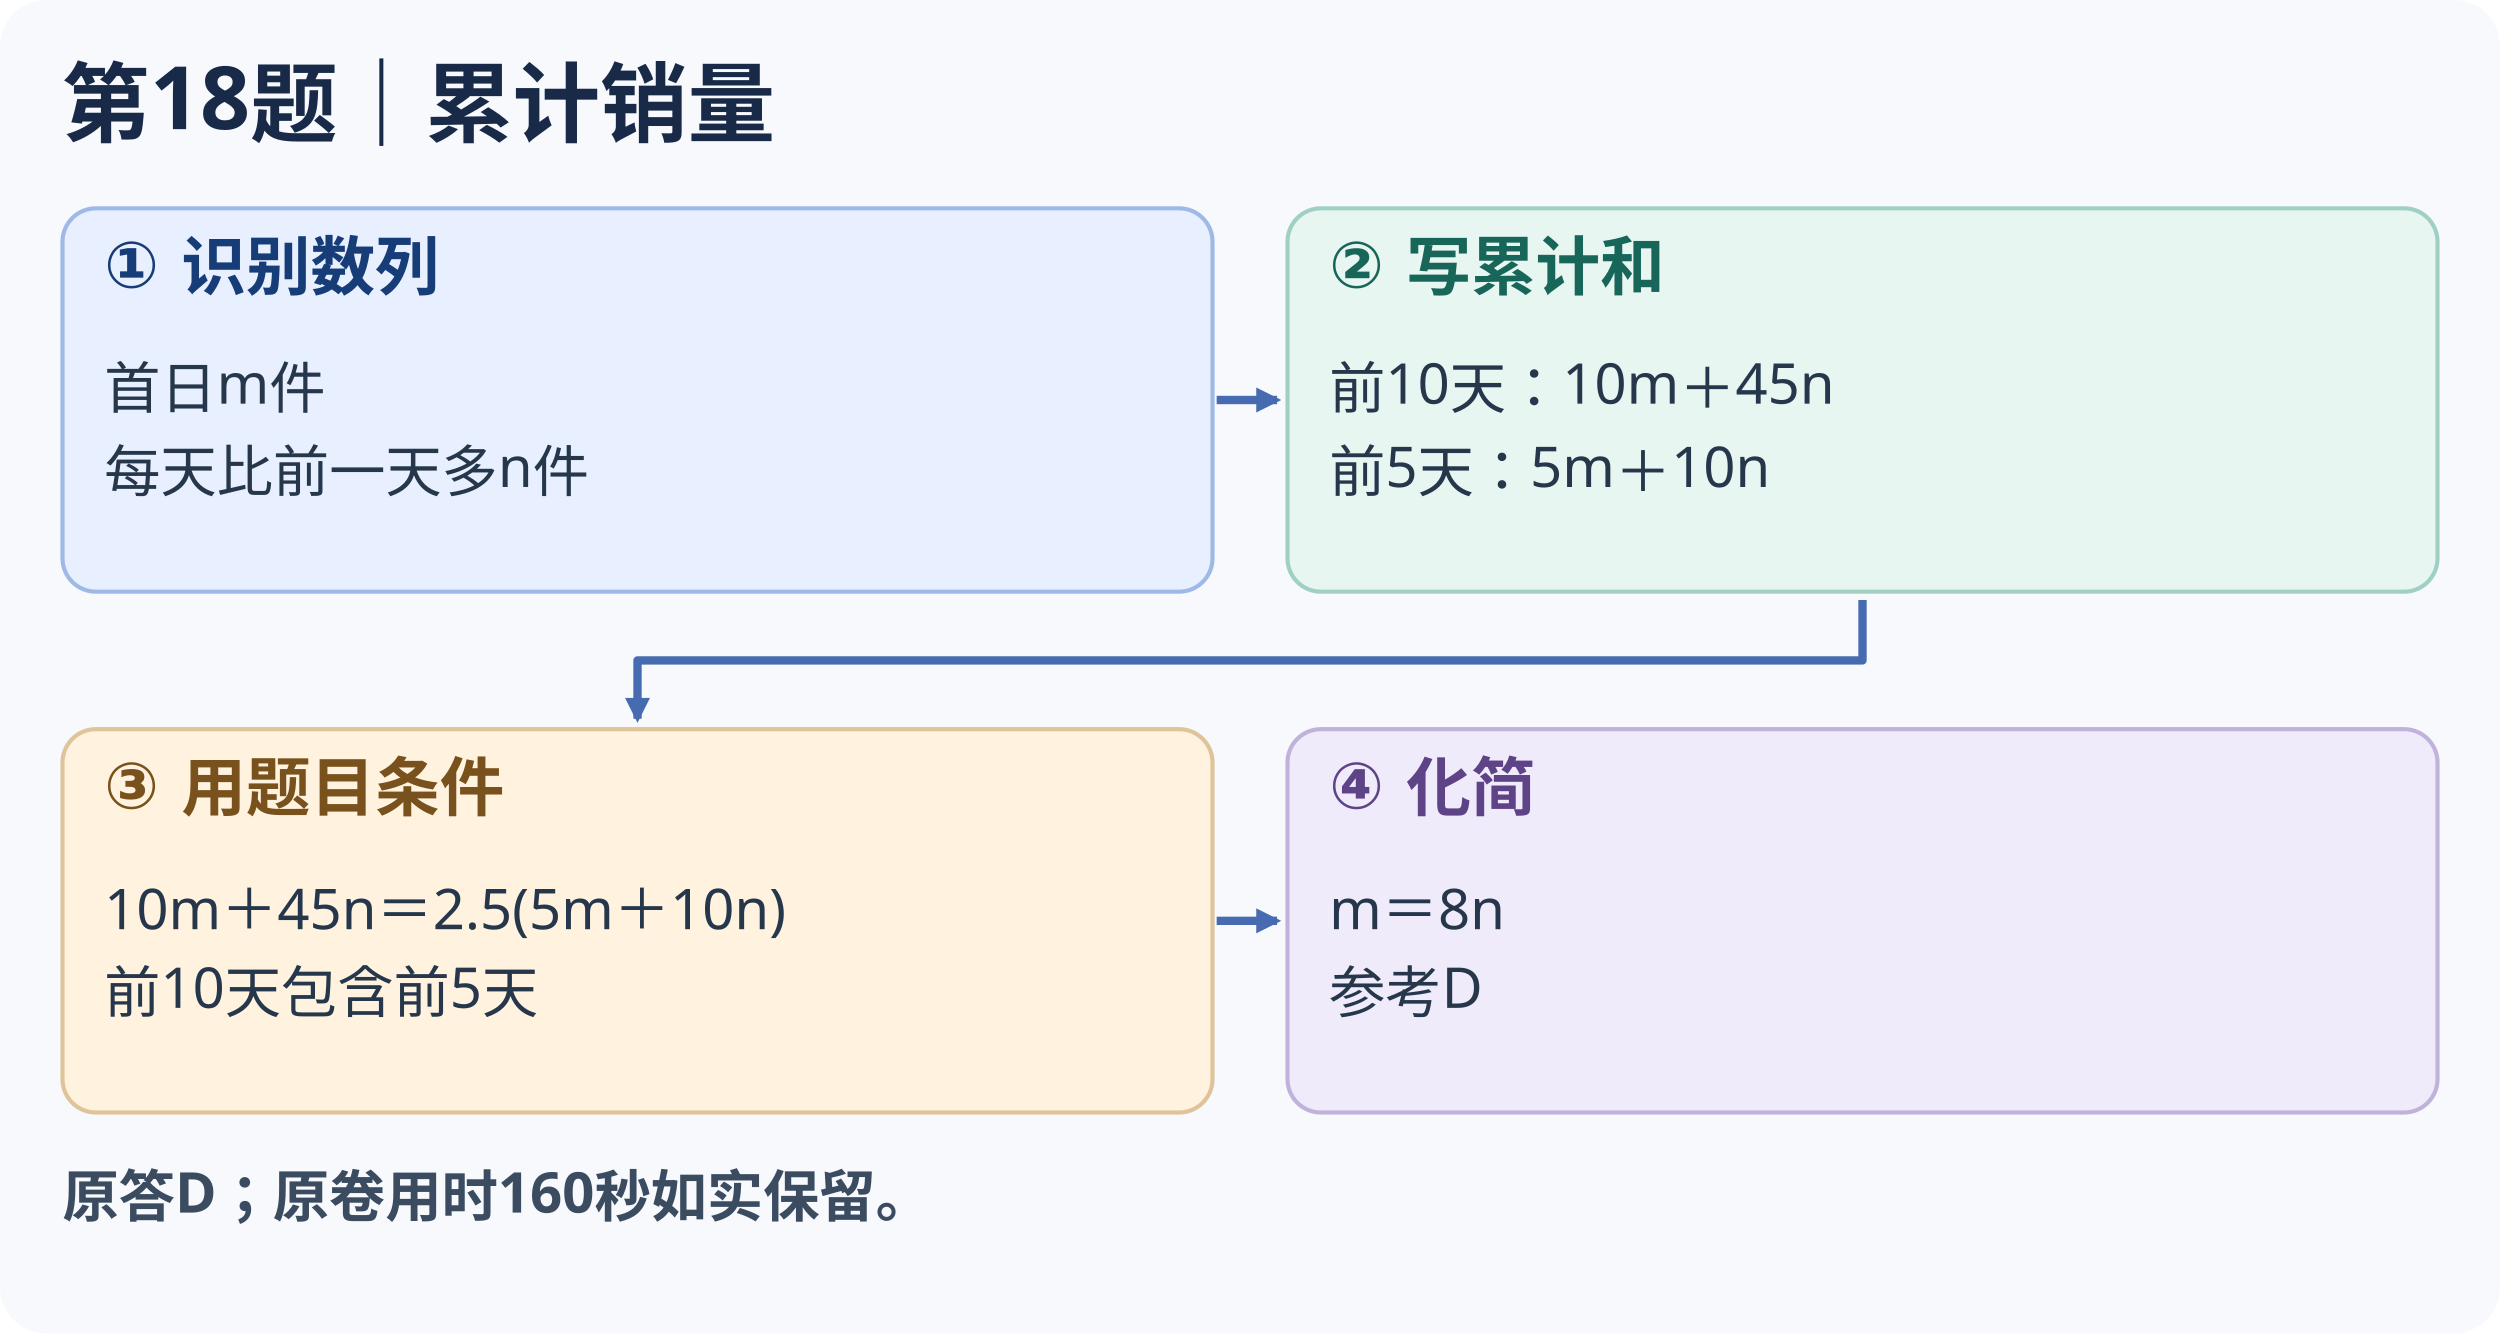
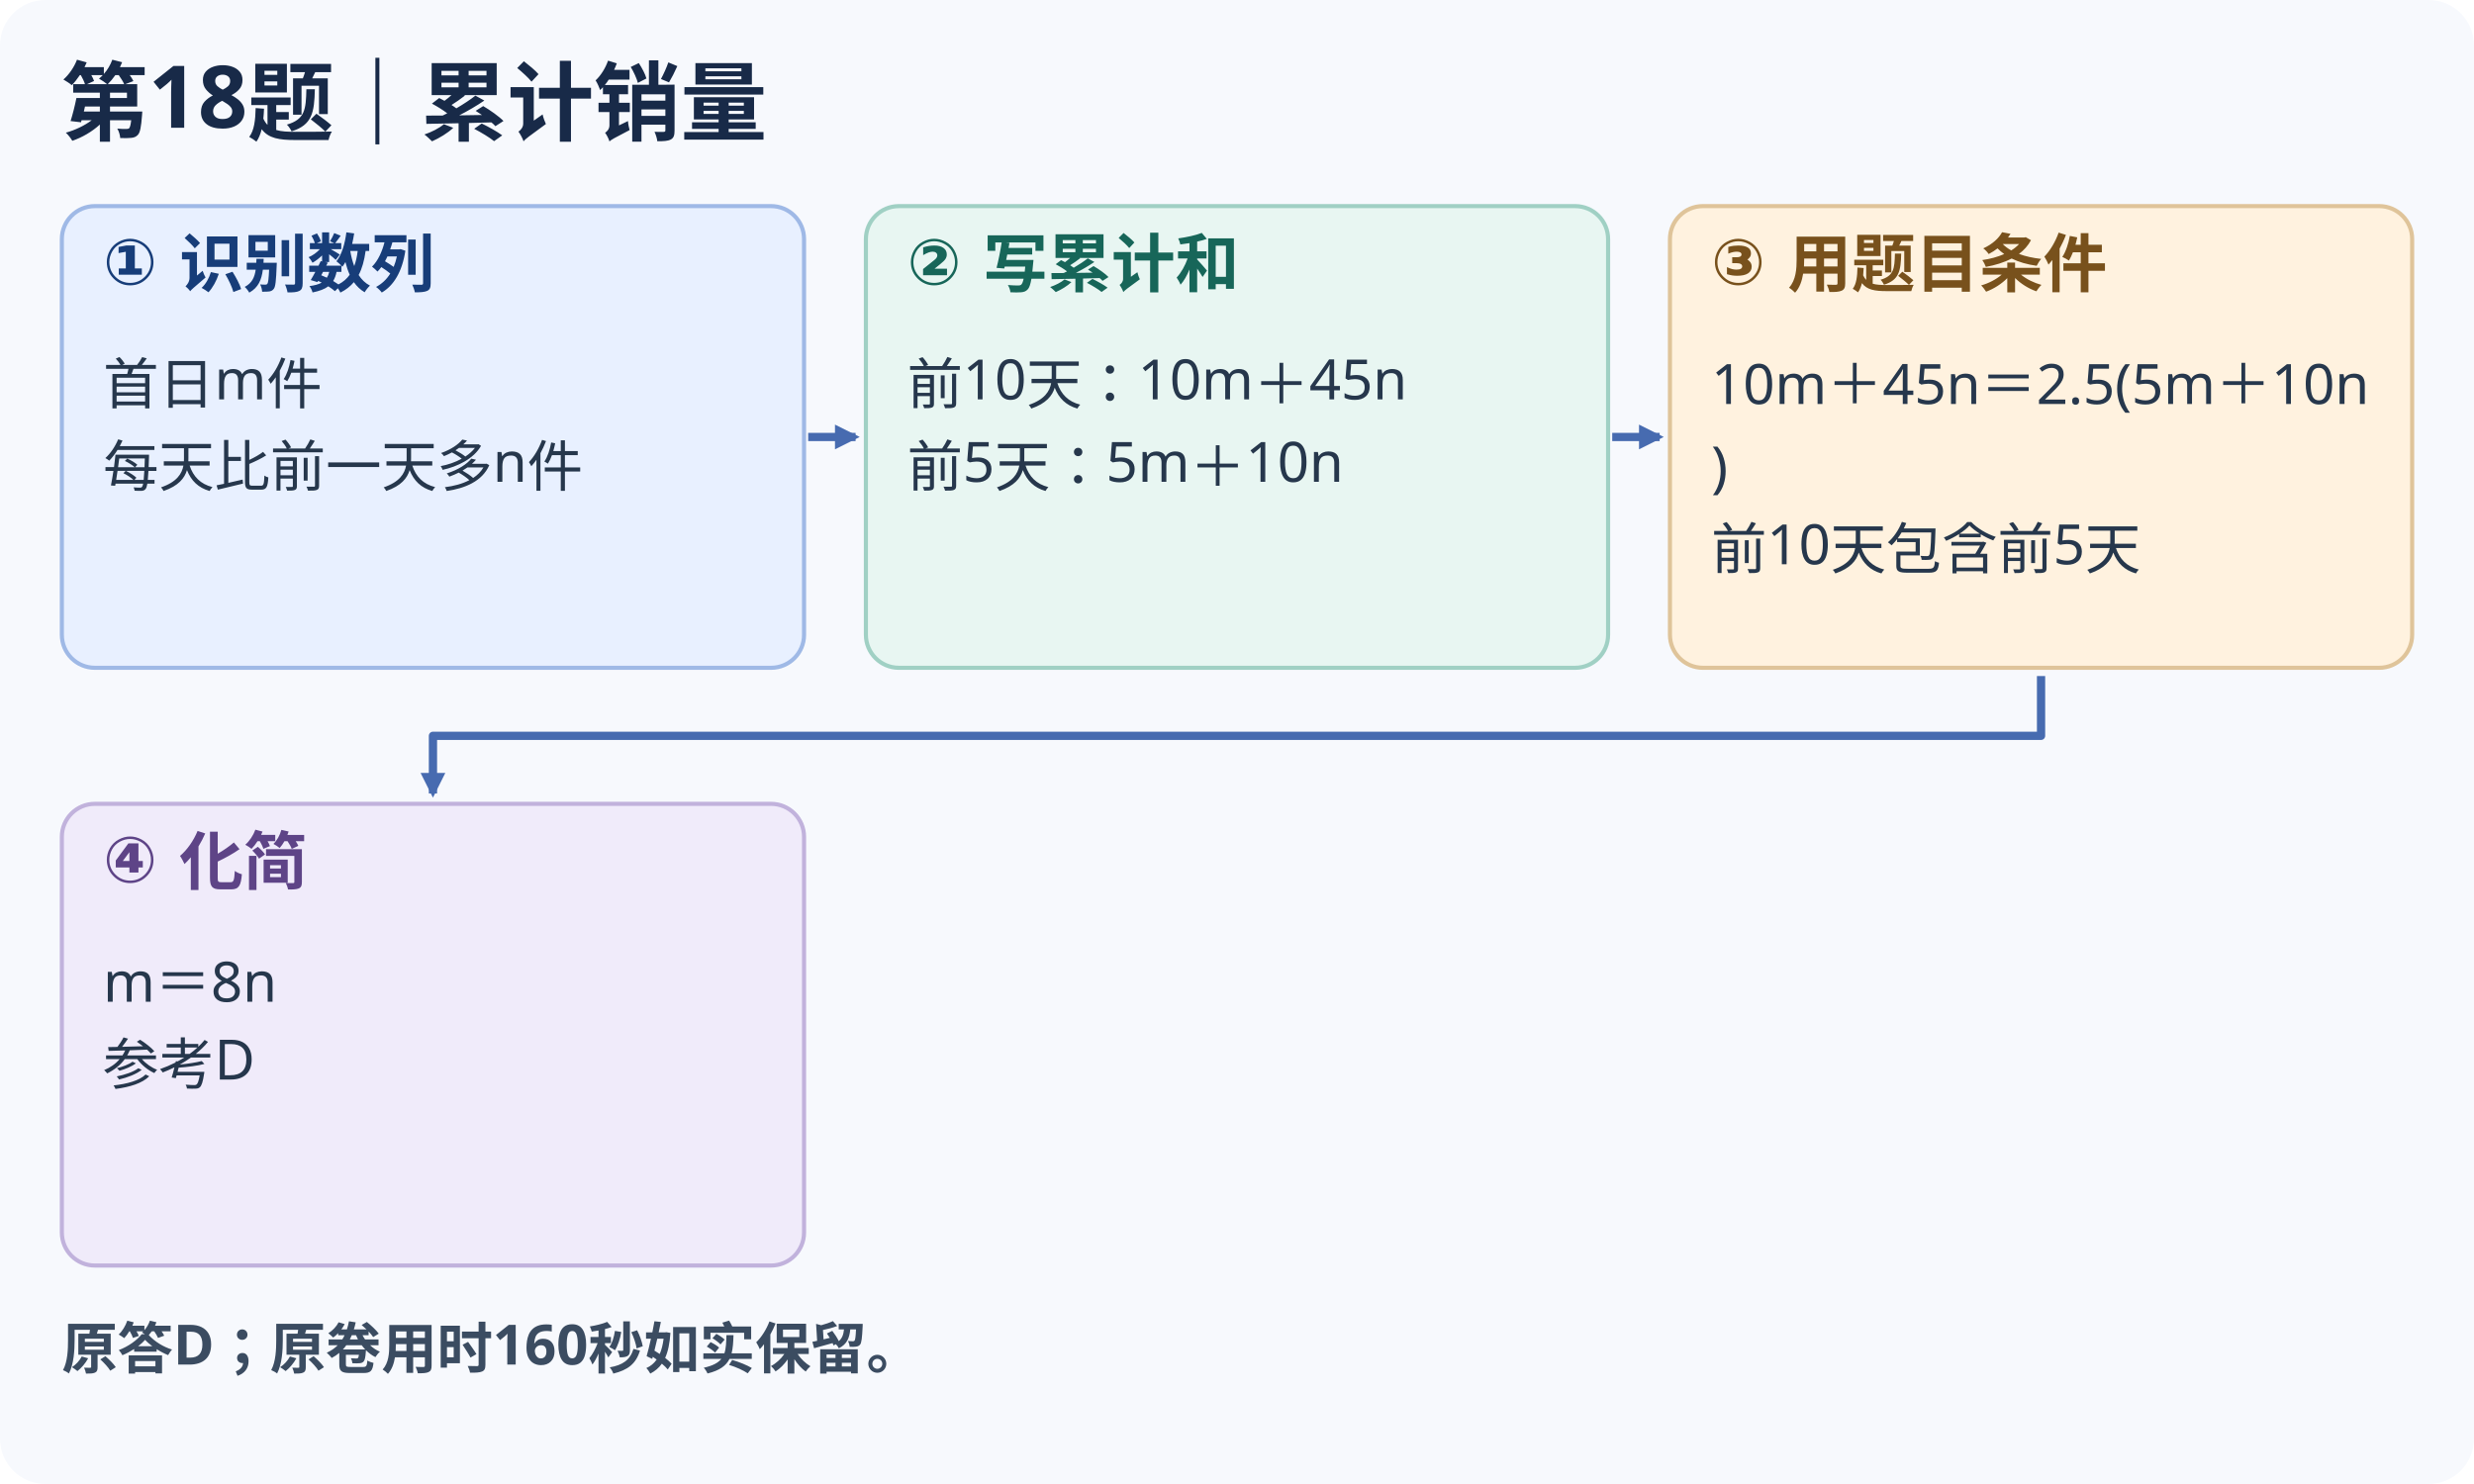
- <svg xmlns="http://www.w3.org/2000/svg" viewBox="0 0 1200 640" role="img" aria-label="第18题｜累计销量">
+ <svg xmlns="http://www.w3.org/2000/svg" viewBox="0 0 1200 720" role="img" aria-label="第18题｜累计销量">
  <defs>
    <marker id="a" markerWidth="12" markerHeight="12" refX="10" refY="6" orient="auto" markerUnits="userSpaceOnUse">
      <path d="M0 0 L12 6 L0 12 Z" fill="#476bb0" />
    </marker>
  </defs>
-   <rect width="1200" height="640" rx="22" fill="#f7f9fd" />
+   <rect width="1200" height="720" rx="22" fill="#f7f9fd" />
  <g font-family="Microsoft YaHei,PingFang SC,sans-serif">
    <text x="30" y="65" font-size="42" font-weight="700" fill="#182a48">第18题｜累计销量</text>
-     <rect x="30" y="100" width="552" height="184" rx="16" fill="#e8f0ff" stroke="#9fb9e6" stroke-width="2" />
+     <rect x="30" y="100" width="360" height="224" rx="16" fill="#e8f0ff" stroke="#9fb9e6" stroke-width="2" />
    <text x="50" y="138" font-size="31" font-weight="700" fill="#173d79">① 识别数列</text>
    <text x="50" y="196" font-size="27" font-weight="500" fill="#26374c">首日m件</text>
    <text x="50" y="236" font-size="27" font-weight="500" fill="#26374c">每天比前一天多n件</text>
-     <rect x="618" y="100" width="552" height="184" rx="16" fill="#e8f6f2" stroke="#a0d0c4" stroke-width="2" />
-     <text x="638" y="138" font-size="31" font-weight="700" fill="#176659">② 写累计和</text>
-     <text x="638" y="196" font-size="27" font-weight="500" fill="#26374c">前10天：10m＋45n</text>
-     <text x="638" y="236" font-size="27" font-weight="500" fill="#26374c">前5天：5m＋10n</text>
-     <rect x="30" y="350" width="552" height="184" rx="16" fill="#fff2df" stroke="#dfc49a" stroke-width="2" />
-     <text x="50" y="388" font-size="31" font-weight="700" fill="#78511c">③ 用题目条件</text>
-     <text x="50" y="446" font-size="27" font-weight="500" fill="#26374c">10m＋45n＝2.5(5m＋10n)</text>
-     <text x="50" y="486" font-size="27" font-weight="500" fill="#26374c">前10天包含前5天</text>
-     <rect x="618" y="350" width="552" height="184" rx="16" fill="#f0ebfa" stroke="#c1b2dc" stroke-width="2" />
-     <text x="638" y="388" font-size="31" font-weight="700" fill="#5e4487">④ 化简</text>
-     <text x="638" y="446" font-size="27" font-weight="500" fill="#26374c">m＝8n</text>
-     <text x="638" y="486" font-size="27" font-weight="500" fill="#26374c">参考D</text>
+     <rect x="420" y="100" width="360" height="224" rx="16" fill="#e8f6f2" stroke="#a0d0c4" stroke-width="2" />
+     <text x="440" y="138" font-size="31" font-weight="700" fill="#176659">② 写累计和</text>
+     <text x="440" y="196" font-size="27" font-weight="500" fill="#26374c">前10天：10m＋45n</text>
+     <text x="440" y="236" font-size="27" font-weight="500" fill="#26374c">前5天：5m＋10n</text>
+     <rect x="810" y="100" width="360" height="224" rx="16" fill="#fff2df" stroke="#dfc49a" stroke-width="2" />
+     <text x="830" y="138" font-size="31" font-weight="700" fill="#78511c">③ 用题目条件</text>
+     <text x="830" y="196" font-size="27" font-weight="500" fill="#26374c">10m＋45n＝2.5(5m＋10n</text>
+     <text x="830" y="236" font-size="27" font-weight="500" fill="#26374c">)</text>
+     <text x="830" y="276" font-size="27" font-weight="500" fill="#26374c">前10天包含前5天</text>
+     <rect x="30" y="390" width="360" height="224" rx="16" fill="#f0ebfa" stroke="#c1b2dc" stroke-width="2" />
+     <text x="50" y="428" font-size="31" font-weight="700" fill="#5e4487">④ 化简</text>
+     <text x="50" y="486" font-size="27" font-weight="500" fill="#26374c">m＝8n</text>
+     <text x="50" y="526" font-size="27" font-weight="500" fill="#26374c">参考D</text>
    <g fill="none" stroke="#476bb0" stroke-width="4" stroke-linejoin="round" marker-end="url(#a)">
-       <path d="M584 192 H613" />
-       <path d="M894 288 V317 H306 V345" />
-       <path d="M584 442 H613" />
+       <path d="M392 212 H415" />
+       <path d="M782 212 H805" />
+       <path d="M990 328 V357 H210 V385" />
    </g>
-     <text x="30" y="584" font-size="27" font-weight="600" fill="#3b4c61">原答D；原卷用时160秒如实保留。</text>
+     <text x="30" y="664" font-size="27" font-weight="600" fill="#3b4c61">原答D；原卷用时160秒如实保留。</text>
  </g>
</svg>
